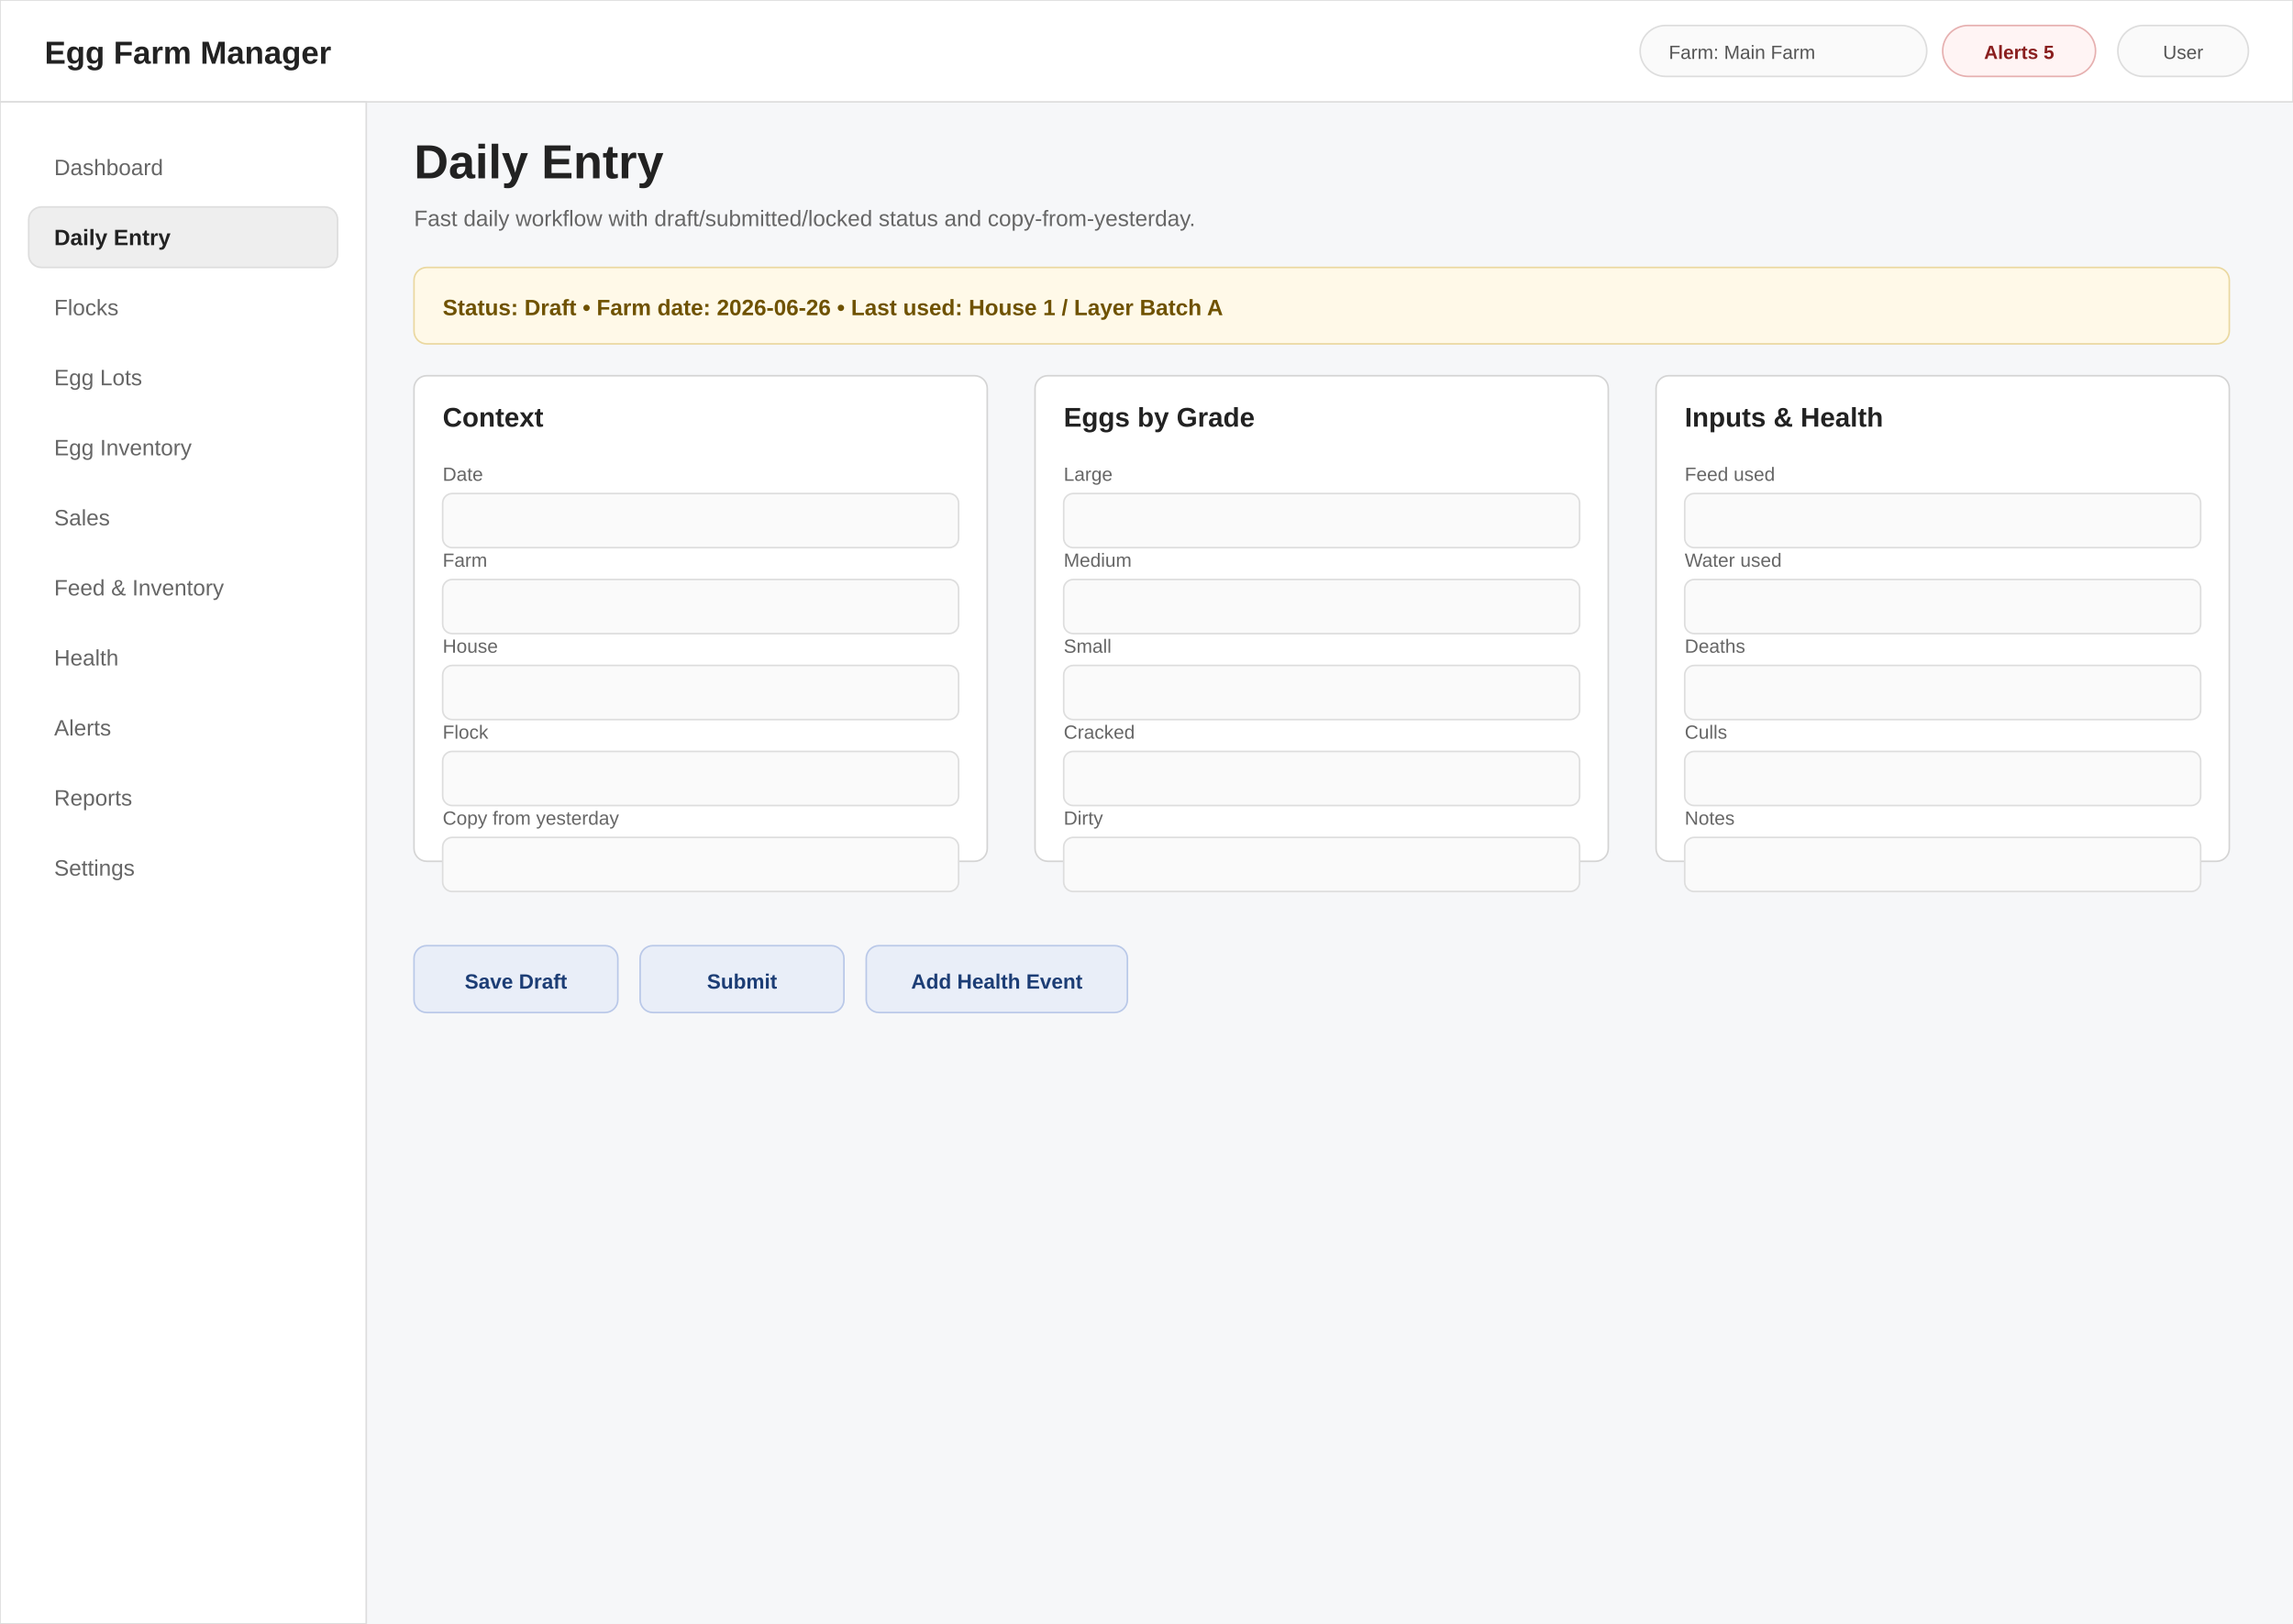
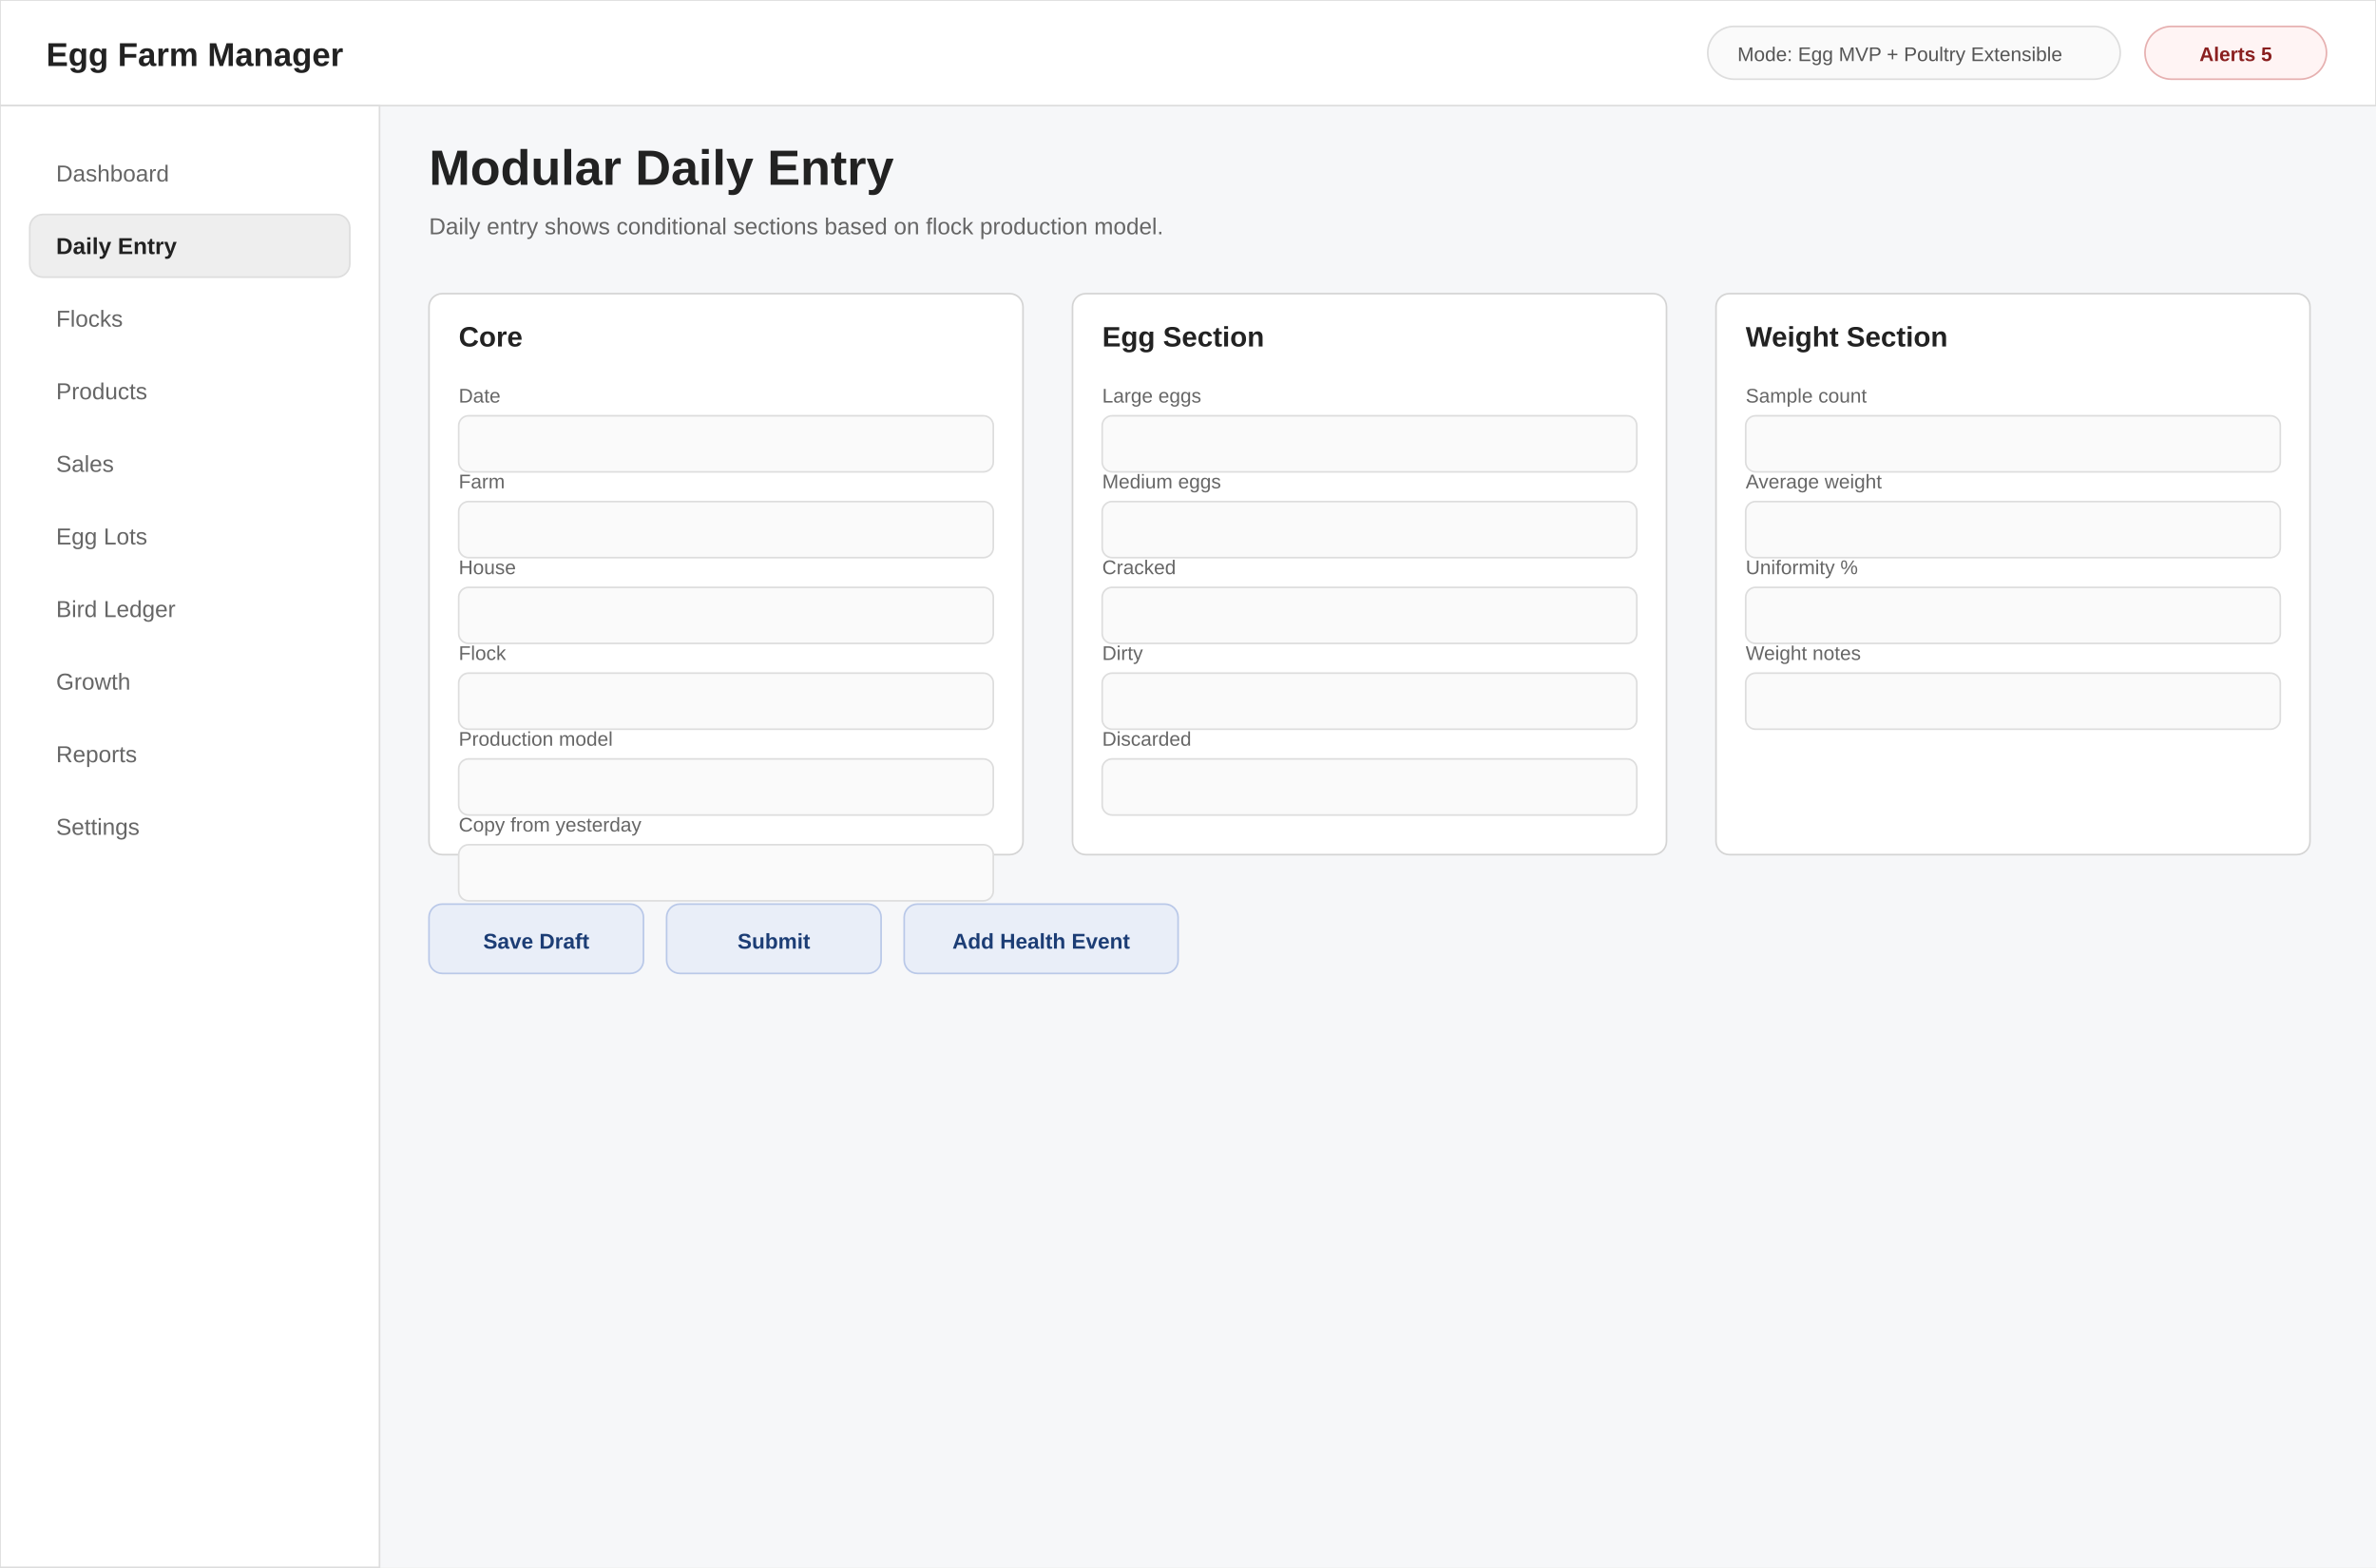
- <svg xmlns="http://www.w3.org/2000/svg" width="1440" height="1020" viewBox="0 0 1440 1020">
+ <svg xmlns="http://www.w3.org/2000/svg" width="1440" height="950" viewBox="0 0 1440 950">
  <rect width="100%" height="100%" fill="#f6f7f9" />
-   <rect x="0" y="0" width="1440" height="64" rx="0" fill="#fff" stroke="#ddd" stroke-width="1" />
+   <rect x="0" y="0" width="1440" height="64" rx="0" fill="#fff" stroke="#ddd" />
  <text x="28" y="40" font-family="Arial, sans-serif" font-size="20" font-weight="700" fill="#222" text-anchor="start">Egg Farm Manager</text>
-   <rect x="1030" y="16" width="180" height="32" rx="16" fill="#fafafa" stroke="#ddd" stroke-width="1" />
-   <text x="1048" y="37" font-family="Arial, sans-serif" font-size="12" font-weight="400" fill="#555" text-anchor="start">Farm: Main Farm</text>
-   <rect x="1220" y="16" width="96" height="32" rx="16" fill="#fff4f4" stroke="#e6b0b0" stroke-width="1" />
-   <text x="1268" y="37" font-family="Arial, sans-serif" font-size="12" font-weight="700" fill="#8a1f1f" text-anchor="middle">Alerts 5</text>
-   <rect x="1330" y="16" width="82" height="32" rx="16" fill="#fafafa" stroke="#ddd" stroke-width="1" />
-   <text x="1371" y="37" font-family="Arial, sans-serif" font-size="12" font-weight="400" fill="#555" text-anchor="middle">User</text>
-   <rect x="0" y="64" width="230" height="956" rx="0" fill="#fff" stroke="#ddd" stroke-width="1" />
+   <rect x="1035" y="16" width="250" height="32" rx="16" fill="#fafafa" stroke="#ddd" />
+   <text x="1053" y="37" font-family="Arial, sans-serif" font-size="12" font-weight="400" fill="#555" text-anchor="start">Mode: Egg MVP + Poultry Extensible</text>
+   <rect x="1300" y="16" width="110" height="32" rx="16" fill="#fff4f4" stroke="#e6b0b0" />
+   <text x="1355" y="37" font-family="Arial, sans-serif" font-size="12" font-weight="700" fill="#8a1f1f" text-anchor="middle">Alerts 5</text>
+   <rect x="0" y="64" width="230" height="886" rx="0" fill="#fff" stroke="#ddd" />
  <text x="34" y="110" font-family="Arial, sans-serif" font-size="14" font-weight="400" fill="#666" text-anchor="start">Dashboard</text>
-   <rect x="18" y="130" width="194" height="38" rx="8" fill="#eeeeee" stroke="#ddd" stroke-width="1" />
+   <rect x="18" y="130" width="194" height="38" rx="8" fill="#eeeeee" stroke="#ddd" />
  <text x="34" y="154" font-family="Arial, sans-serif" font-size="14" font-weight="600" fill="#222" text-anchor="start">Daily Entry</text>
  <text x="34" y="198" font-family="Arial, sans-serif" font-size="14" font-weight="400" fill="#666" text-anchor="start">Flocks</text>
-   <text x="34" y="242" font-family="Arial, sans-serif" font-size="14" font-weight="400" fill="#666" text-anchor="start">Egg Lots</text>
-   <text x="34" y="286" font-family="Arial, sans-serif" font-size="14" font-weight="400" fill="#666" text-anchor="start">Egg Inventory</text>
-   <text x="34" y="330" font-family="Arial, sans-serif" font-size="14" font-weight="400" fill="#666" text-anchor="start">Sales</text>
-   <text x="34" y="374" font-family="Arial, sans-serif" font-size="14" font-weight="400" fill="#666" text-anchor="start">Feed &amp; Inventory</text>
-   <text x="34" y="418" font-family="Arial, sans-serif" font-size="14" font-weight="400" fill="#666" text-anchor="start">Health</text>
-   <text x="34" y="462" font-family="Arial, sans-serif" font-size="14" font-weight="400" fill="#666" text-anchor="start">Alerts</text>
-   <text x="34" y="506" font-family="Arial, sans-serif" font-size="14" font-weight="400" fill="#666" text-anchor="start">Reports</text>
-   <text x="34" y="550" font-family="Arial, sans-serif" font-size="14" font-weight="400" fill="#666" text-anchor="start">Settings</text>
-   <text x="260" y="112" font-family="Arial, sans-serif" font-size="30" font-weight="700" fill="#222" text-anchor="start">Daily Entry</text>
-   <text x="260" y="142" font-family="Arial, sans-serif" font-size="14" font-weight="400" fill="#666" text-anchor="start">Fast daily workflow with draft/submitted/locked status and copy-from-yesterday.</text>
-   <rect x="260" y="168" width="1140" height="48" rx="8" fill="#fff9e8" stroke="#ead8a0" stroke-width="1" />
-   <text x="278" y="198" font-family="Arial, sans-serif" font-size="14" font-weight="700" fill="#6f5200" text-anchor="start">Status: Draft • Farm date: 2026-06-26 • Last used: House 1 / Layer Batch A</text>
-   <rect x="260" y="236" width="360" height="305" rx="8" fill="#fff" stroke="#d4d4d4" stroke-width="1" />
-   <text x="278" y="268" font-family="Arial, sans-serif" font-size="17" font-weight="700" fill="#222" text-anchor="start">Context</text>
-   <text x="278" y="302" font-family="Arial, sans-serif" font-size="12" font-weight="400" fill="#666" text-anchor="start">Date</text>
-   <rect x="278" y="310" width="324" height="34" rx="6" fill="#fafafa" stroke="#ddd" stroke-width="1" />
-   <text x="278" y="356" font-family="Arial, sans-serif" font-size="12" font-weight="400" fill="#666" text-anchor="start">Farm</text>
-   <rect x="278" y="364" width="324" height="34" rx="6" fill="#fafafa" stroke="#ddd" stroke-width="1" />
-   <text x="278" y="410" font-family="Arial, sans-serif" font-size="12" font-weight="400" fill="#666" text-anchor="start">House</text>
-   <rect x="278" y="418" width="324" height="34" rx="6" fill="#fafafa" stroke="#ddd" stroke-width="1" />
-   <text x="278" y="464" font-family="Arial, sans-serif" font-size="12" font-weight="400" fill="#666" text-anchor="start">Flock</text>
-   <rect x="278" y="472" width="324" height="34" rx="6" fill="#fafafa" stroke="#ddd" stroke-width="1" />
-   <text x="278" y="518" font-family="Arial, sans-serif" font-size="12" font-weight="400" fill="#666" text-anchor="start">Copy from yesterday</text>
-   <rect x="278" y="526" width="324" height="34" rx="6" fill="#fafafa" stroke="#ddd" stroke-width="1" />
-   <rect x="650" y="236" width="360" height="305" rx="8" fill="#fff" stroke="#d4d4d4" stroke-width="1" />
-   <text x="668" y="268" font-family="Arial, sans-serif" font-size="17" font-weight="700" fill="#222" text-anchor="start">Eggs by Grade</text>
-   <text x="668" y="302" font-family="Arial, sans-serif" font-size="12" font-weight="400" fill="#666" text-anchor="start">Large</text>
-   <rect x="668" y="310" width="324" height="34" rx="6" fill="#fafafa" stroke="#ddd" stroke-width="1" />
-   <text x="668" y="356" font-family="Arial, sans-serif" font-size="12" font-weight="400" fill="#666" text-anchor="start">Medium</text>
-   <rect x="668" y="364" width="324" height="34" rx="6" fill="#fafafa" stroke="#ddd" stroke-width="1" />
-   <text x="668" y="410" font-family="Arial, sans-serif" font-size="12" font-weight="400" fill="#666" text-anchor="start">Small</text>
-   <rect x="668" y="418" width="324" height="34" rx="6" fill="#fafafa" stroke="#ddd" stroke-width="1" />
-   <text x="668" y="464" font-family="Arial, sans-serif" font-size="12" font-weight="400" fill="#666" text-anchor="start">Cracked</text>
-   <rect x="668" y="472" width="324" height="34" rx="6" fill="#fafafa" stroke="#ddd" stroke-width="1" />
-   <text x="668" y="518" font-family="Arial, sans-serif" font-size="12" font-weight="400" fill="#666" text-anchor="start">Dirty</text>
-   <rect x="668" y="526" width="324" height="34" rx="6" fill="#fafafa" stroke="#ddd" stroke-width="1" />
-   <rect x="1040" y="236" width="360" height="305" rx="8" fill="#fff" stroke="#d4d4d4" stroke-width="1" />
-   <text x="1058" y="268" font-family="Arial, sans-serif" font-size="17" font-weight="700" fill="#222" text-anchor="start">Inputs &amp; Health</text>
-   <text x="1058" y="302" font-family="Arial, sans-serif" font-size="12" font-weight="400" fill="#666" text-anchor="start">Feed used</text>
-   <rect x="1058" y="310" width="324" height="34" rx="6" fill="#fafafa" stroke="#ddd" stroke-width="1" />
-   <text x="1058" y="356" font-family="Arial, sans-serif" font-size="12" font-weight="400" fill="#666" text-anchor="start">Water used</text>
-   <rect x="1058" y="364" width="324" height="34" rx="6" fill="#fafafa" stroke="#ddd" stroke-width="1" />
-   <text x="1058" y="410" font-family="Arial, sans-serif" font-size="12" font-weight="400" fill="#666" text-anchor="start">Deaths</text>
-   <rect x="1058" y="418" width="324" height="34" rx="6" fill="#fafafa" stroke="#ddd" stroke-width="1" />
-   <text x="1058" y="464" font-family="Arial, sans-serif" font-size="12" font-weight="400" fill="#666" text-anchor="start">Culls</text>
-   <rect x="1058" y="472" width="324" height="34" rx="6" fill="#fafafa" stroke="#ddd" stroke-width="1" />
-   <text x="1058" y="518" font-family="Arial, sans-serif" font-size="12" font-weight="400" fill="#666" text-anchor="start">Notes</text>
-   <rect x="1058" y="526" width="324" height="34" rx="6" fill="#fafafa" stroke="#ddd" stroke-width="1" />
-   <rect x="260" y="594" width="128" height="42" rx="8" fill="#e9eef8" stroke="#b9c8e8" stroke-width="1" />
-   <text x="324.0" y="621" font-family="Arial, sans-serif" font-size="13" font-weight="700" fill="#1c3d75" text-anchor="middle">Save Draft</text>
-   <rect x="402" y="594" width="128" height="42" rx="8" fill="#e9eef8" stroke="#b9c8e8" stroke-width="1" />
-   <text x="466.0" y="621" font-family="Arial, sans-serif" font-size="13" font-weight="700" fill="#1c3d75" text-anchor="middle">Submit</text>
-   <rect x="544" y="594" width="164" height="42" rx="8" fill="#e9eef8" stroke="#b9c8e8" stroke-width="1" />
-   <text x="626.0" y="621" font-family="Arial, sans-serif" font-size="13" font-weight="700" fill="#1c3d75" text-anchor="middle">Add Health Event</text>
+   <text x="34" y="242" font-family="Arial, sans-serif" font-size="14" font-weight="400" fill="#666" text-anchor="start">Products</text>
+   <text x="34" y="286" font-family="Arial, sans-serif" font-size="14" font-weight="400" fill="#666" text-anchor="start">Sales</text>
+   <text x="34" y="330" font-family="Arial, sans-serif" font-size="14" font-weight="400" fill="#666" text-anchor="start">Egg Lots</text>
+   <text x="34" y="374" font-family="Arial, sans-serif" font-size="14" font-weight="400" fill="#666" text-anchor="start">Bird Ledger</text>
+   <text x="34" y="418" font-family="Arial, sans-serif" font-size="14" font-weight="400" fill="#666" text-anchor="start">Growth</text>
+   <text x="34" y="462" font-family="Arial, sans-serif" font-size="14" font-weight="400" fill="#666" text-anchor="start">Reports</text>
+   <text x="34" y="506" font-family="Arial, sans-serif" font-size="14" font-weight="400" fill="#666" text-anchor="start">Settings</text>
+   <text x="260" y="112" font-family="Arial, sans-serif" font-size="30" font-weight="700" fill="#222" text-anchor="start">Modular Daily Entry</text>
+   <text x="260" y="142" font-family="Arial, sans-serif" font-size="14" font-weight="400" fill="#666" text-anchor="start">Daily entry shows conditional sections based on flock production model.</text>
+   <rect x="260" y="178" width="360" height="340" rx="8" fill="#fff" stroke="#d4d4d4" />
+   <text x="278" y="210" font-family="Arial, sans-serif" font-size="17" font-weight="700" fill="#222" text-anchor="start">Core</text>
+   <text x="278" y="244" font-family="Arial, sans-serif" font-size="12" font-weight="400" fill="#666" text-anchor="start">Date</text>
+   <rect x="278" y="252" width="324" height="34" rx="6" fill="#fafafa" stroke="#ddd" />
+   <text x="278" y="296" font-family="Arial, sans-serif" font-size="12" font-weight="400" fill="#666" text-anchor="start">Farm</text>
+   <rect x="278" y="304" width="324" height="34" rx="6" fill="#fafafa" stroke="#ddd" />
+   <text x="278" y="348" font-family="Arial, sans-serif" font-size="12" font-weight="400" fill="#666" text-anchor="start">House</text>
+   <rect x="278" y="356" width="324" height="34" rx="6" fill="#fafafa" stroke="#ddd" />
+   <text x="278" y="400" font-family="Arial, sans-serif" font-size="12" font-weight="400" fill="#666" text-anchor="start">Flock</text>
+   <rect x="278" y="408" width="324" height="34" rx="6" fill="#fafafa" stroke="#ddd" />
+   <text x="278" y="452" font-family="Arial, sans-serif" font-size="12" font-weight="400" fill="#666" text-anchor="start">Production model</text>
+   <rect x="278" y="460" width="324" height="34" rx="6" fill="#fafafa" stroke="#ddd" />
+   <text x="278" y="504" font-family="Arial, sans-serif" font-size="12" font-weight="400" fill="#666" text-anchor="start">Copy from yesterday</text>
+   <rect x="278" y="512" width="324" height="34" rx="6" fill="#fafafa" stroke="#ddd" />
+   <rect x="650" y="178" width="360" height="340" rx="8" fill="#fff" stroke="#d4d4d4" />
+   <text x="668" y="210" font-family="Arial, sans-serif" font-size="17" font-weight="700" fill="#222" text-anchor="start">Egg Section</text>
+   <text x="668" y="244" font-family="Arial, sans-serif" font-size="12" font-weight="400" fill="#666" text-anchor="start">Large eggs</text>
+   <rect x="668" y="252" width="324" height="34" rx="6" fill="#fafafa" stroke="#ddd" />
+   <text x="668" y="296" font-family="Arial, sans-serif" font-size="12" font-weight="400" fill="#666" text-anchor="start">Medium eggs</text>
+   <rect x="668" y="304" width="324" height="34" rx="6" fill="#fafafa" stroke="#ddd" />
+   <text x="668" y="348" font-family="Arial, sans-serif" font-size="12" font-weight="400" fill="#666" text-anchor="start">Cracked</text>
+   <rect x="668" y="356" width="324" height="34" rx="6" fill="#fafafa" stroke="#ddd" />
+   <text x="668" y="400" font-family="Arial, sans-serif" font-size="12" font-weight="400" fill="#666" text-anchor="start">Dirty</text>
+   <rect x="668" y="408" width="324" height="34" rx="6" fill="#fafafa" stroke="#ddd" />
+   <text x="668" y="452" font-family="Arial, sans-serif" font-size="12" font-weight="400" fill="#666" text-anchor="start">Discarded</text>
+   <rect x="668" y="460" width="324" height="34" rx="6" fill="#fafafa" stroke="#ddd" />
+   <rect x="1040" y="178" width="360" height="340" rx="8" fill="#fff" stroke="#d4d4d4" />
+   <text x="1058" y="210" font-family="Arial, sans-serif" font-size="17" font-weight="700" fill="#222" text-anchor="start">Weight Section</text>
+   <text x="1058" y="244" font-family="Arial, sans-serif" font-size="12" font-weight="400" fill="#666" text-anchor="start">Sample count</text>
+   <rect x="1058" y="252" width="324" height="34" rx="6" fill="#fafafa" stroke="#ddd" />
+   <text x="1058" y="296" font-family="Arial, sans-serif" font-size="12" font-weight="400" fill="#666" text-anchor="start">Average weight</text>
+   <rect x="1058" y="304" width="324" height="34" rx="6" fill="#fafafa" stroke="#ddd" />
+   <text x="1058" y="348" font-family="Arial, sans-serif" font-size="12" font-weight="400" fill="#666" text-anchor="start">Uniformity %</text>
+   <rect x="1058" y="356" width="324" height="34" rx="6" fill="#fafafa" stroke="#ddd" />
+   <text x="1058" y="400" font-family="Arial, sans-serif" font-size="12" font-weight="400" fill="#666" text-anchor="start">Weight notes</text>
+   <rect x="1058" y="408" width="324" height="34" rx="6" fill="#fafafa" stroke="#ddd" />
+   <rect x="260" y="548" width="130" height="42" rx="8" fill="#e9eef8" stroke="#b9c8e8" />
+   <text x="325.0" y="575" font-family="Arial, sans-serif" font-size="13" font-weight="700" fill="#1c3d75" text-anchor="middle">Save Draft</text>
+   <rect x="404" y="548" width="130" height="42" rx="8" fill="#e9eef8" stroke="#b9c8e8" />
+   <text x="469.0" y="575" font-family="Arial, sans-serif" font-size="13" font-weight="700" fill="#1c3d75" text-anchor="middle">Submit</text>
+   <rect x="548" y="548" width="166" height="42" rx="8" fill="#e9eef8" stroke="#b9c8e8" />
+   <text x="631.0" y="575" font-family="Arial, sans-serif" font-size="13" font-weight="700" fill="#1c3d75" text-anchor="middle">Add Health Event</text>
</svg>
